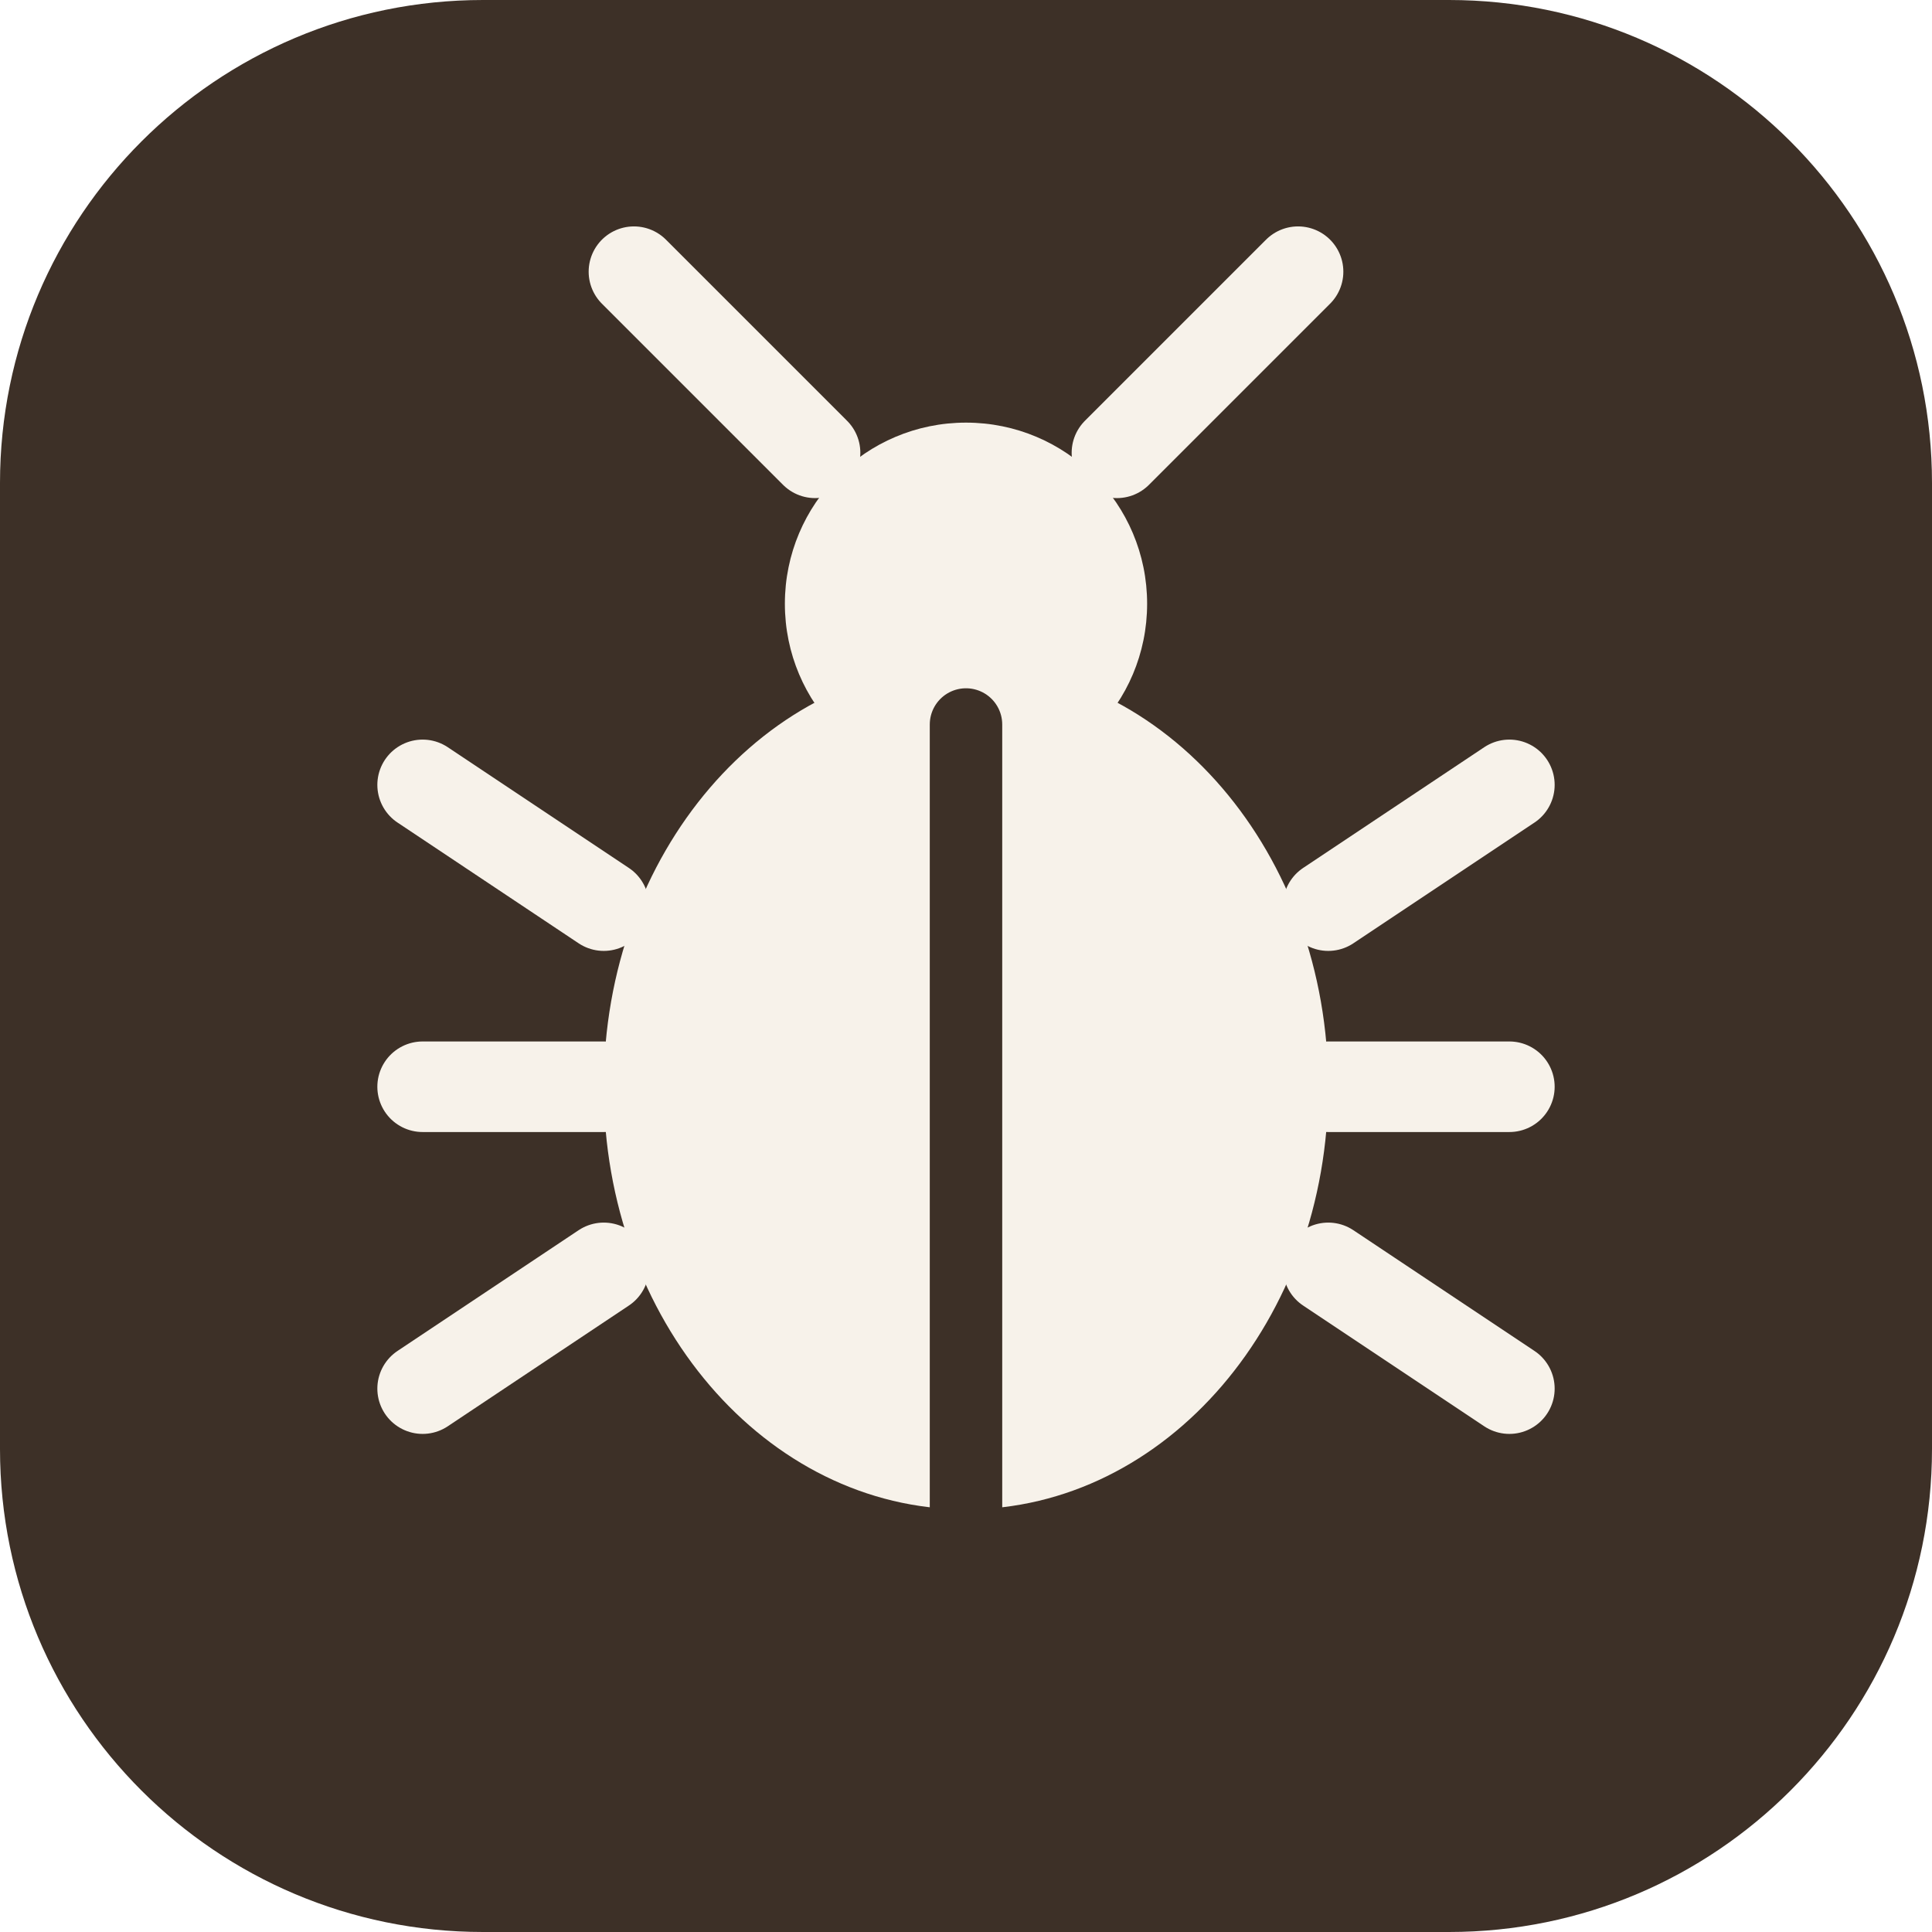
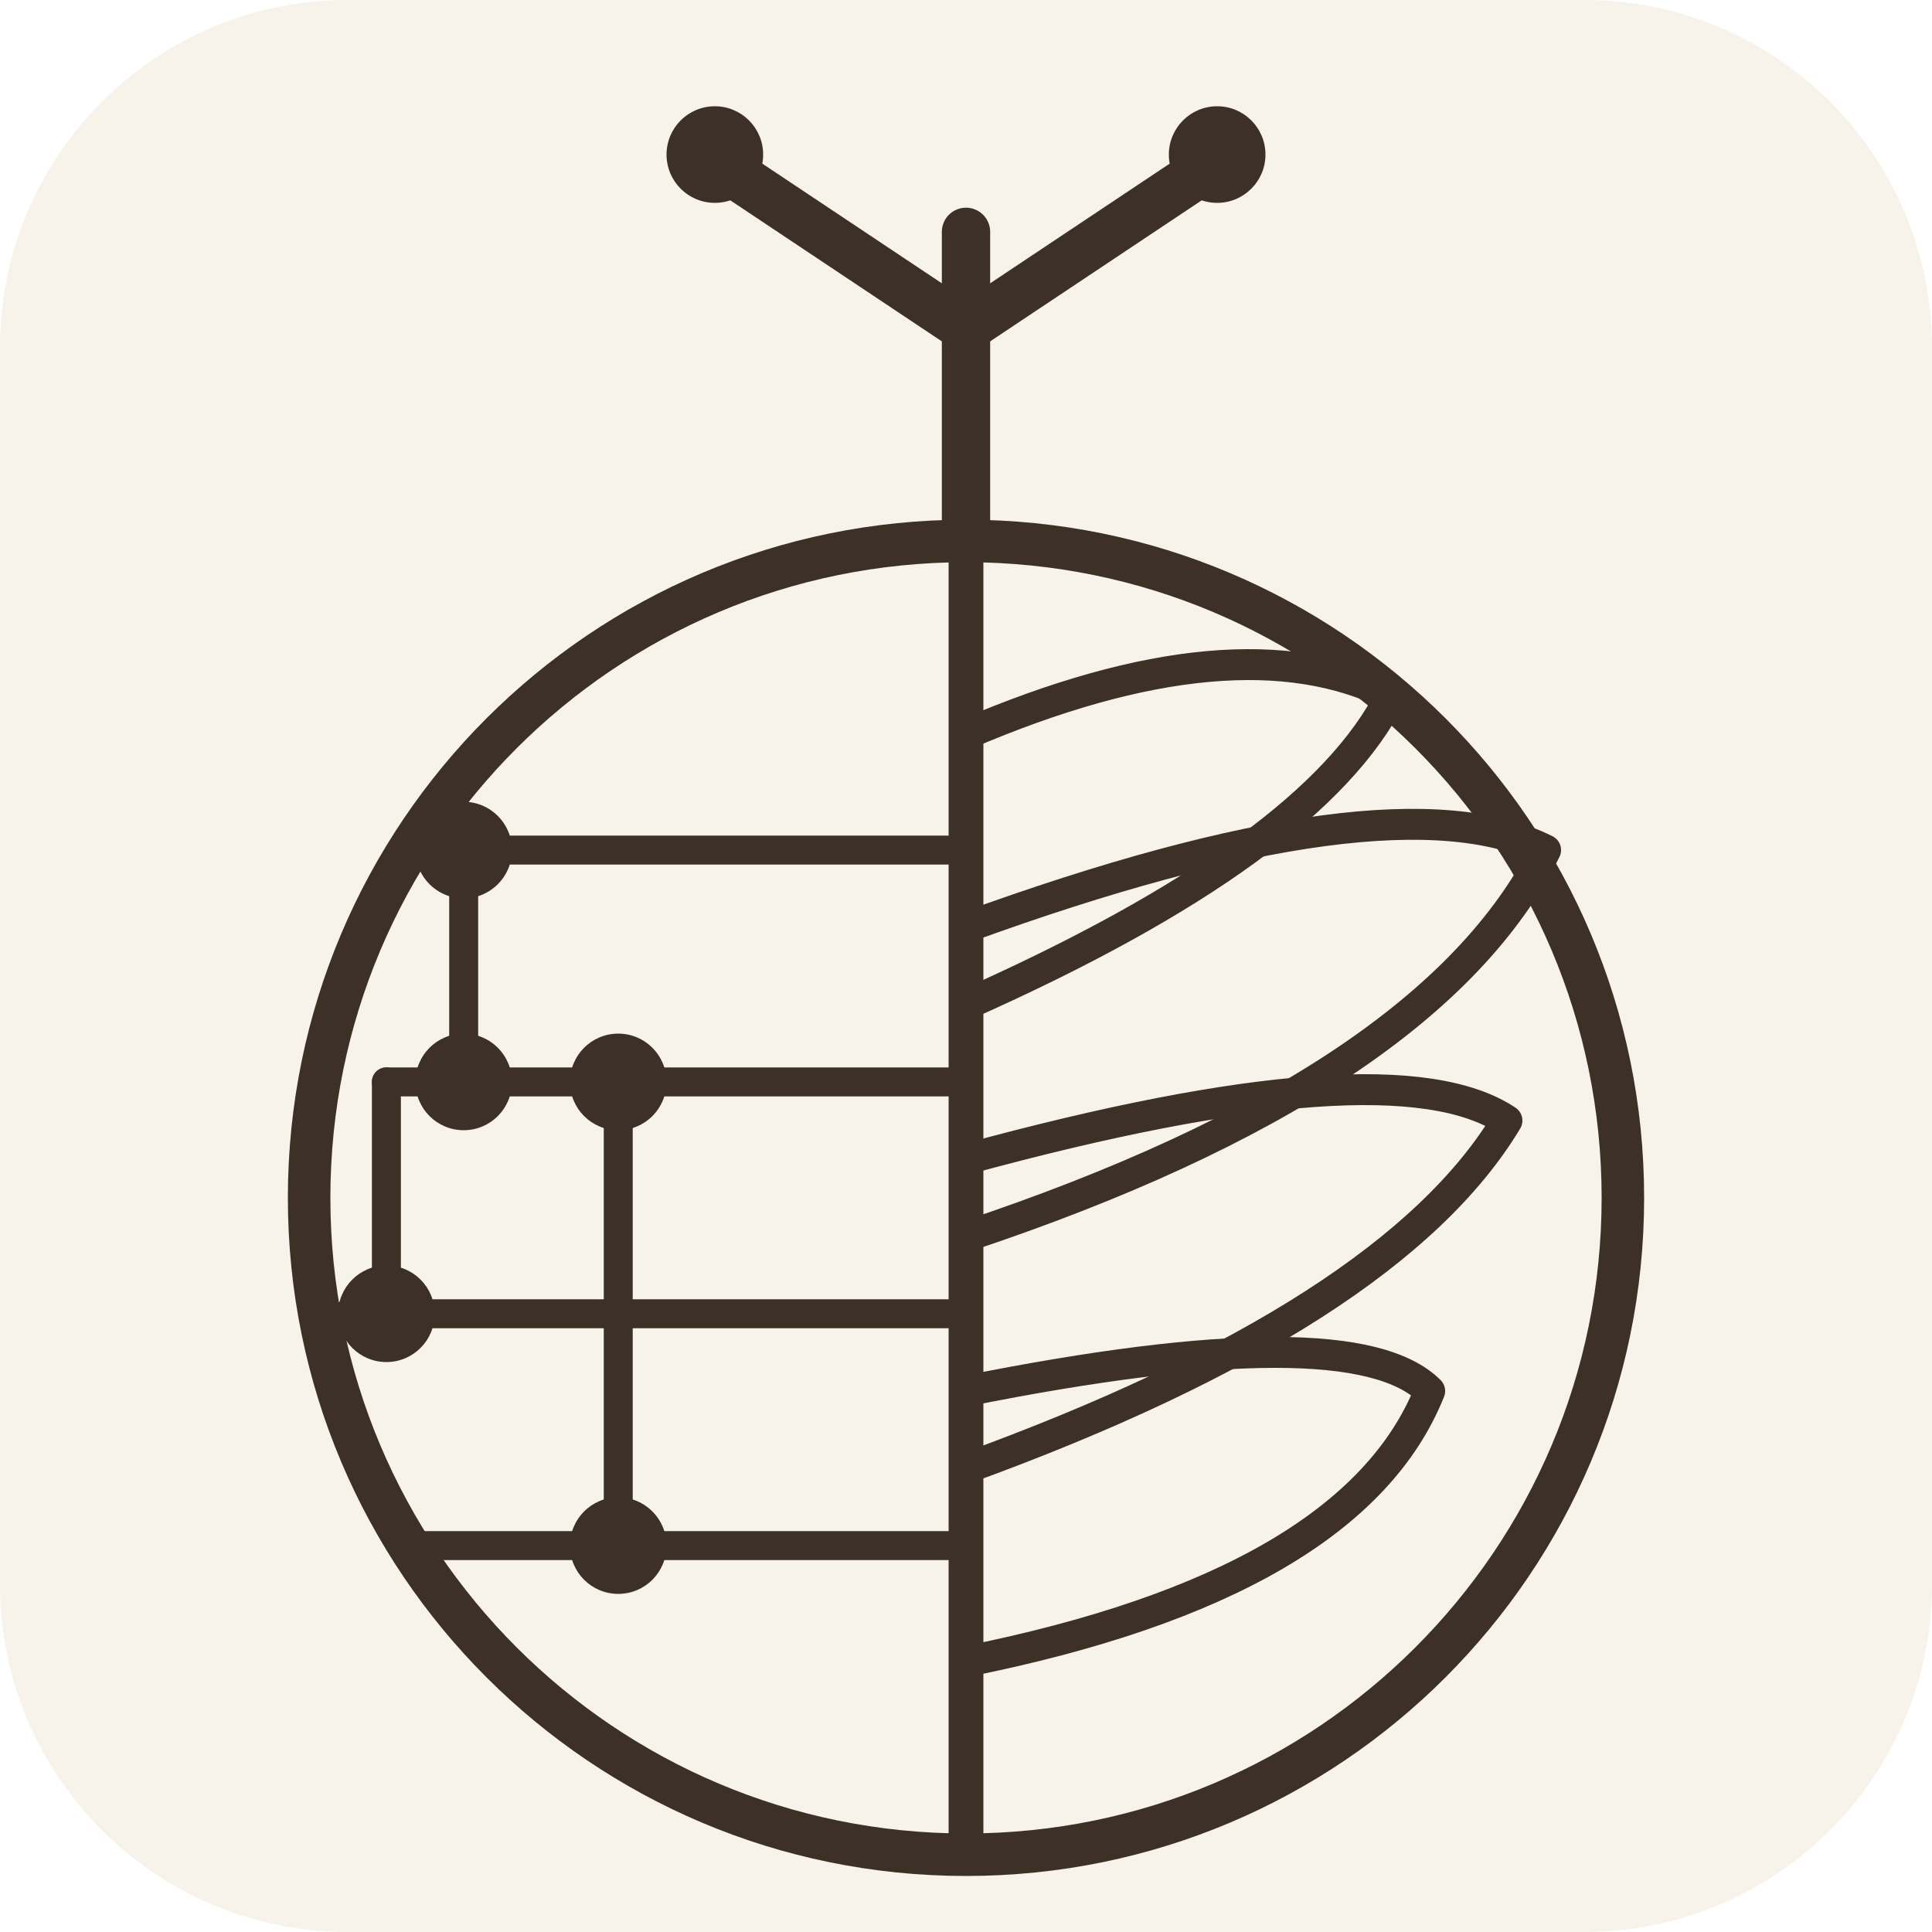
- <svg xmlns="http://www.w3.org/2000/svg" viewBox="0 0 32 32" fill="none">
-   <rect width="32" height="32" rx="8" fill="#3D3027" />
-   <ellipse cx="16" cy="18" rx="6" ry="7" fill="#F7F2EA" />
-   <circle cx="16" cy="10" r="3" fill="#F7F2EA" />
-   <line x1="13.5" y1="7.5" x2="10.5" y2="4.5" stroke="#F7F2EA" stroke-width="1.5" stroke-linecap="round" />
-   <line x1="18.5" y1="7.5" x2="21.5" y2="4.5" stroke="#F7F2EA" stroke-width="1.5" stroke-linecap="round" />
-   <line x1="10" y1="15" x2="7" y2="13" stroke="#F7F2EA" stroke-width="1.5" stroke-linecap="round" />
-   <line x1="10" y1="18" x2="7" y2="18" stroke="#F7F2EA" stroke-width="1.5" stroke-linecap="round" />
-   <line x1="10" y1="21" x2="7" y2="23" stroke="#F7F2EA" stroke-width="1.5" stroke-linecap="round" />
-   <line x1="22" y1="15" x2="25" y2="13" stroke="#F7F2EA" stroke-width="1.5" stroke-linecap="round" />
-   <line x1="22" y1="18" x2="25" y2="18" stroke="#F7F2EA" stroke-width="1.5" stroke-linecap="round" />
-   <line x1="22" y1="21" x2="25" y2="23" stroke="#F7F2EA" stroke-width="1.5" stroke-linecap="round" />
-   <line x1="16" y1="12" x2="16" y2="25" stroke="#3D3027" stroke-width="1.2" stroke-linecap="round" />
+ <svg xmlns="http://www.w3.org/2000/svg" viewBox="0 0 100 100" fill="none">
+   <rect width="100" height="100" rx="18" fill="#F7F2EA" />
+   <line x1="50" y1="12" x2="50" y2="28" stroke="#3D3027" stroke-width="2.5" stroke-linecap="round" />
+   <line x1="50" y1="17" x2="38" y2="9" stroke="#3D3027" stroke-width="2.5" stroke-linecap="round" />
+   <line x1="50" y1="17" x2="62" y2="9" stroke="#3D3027" stroke-width="2.5" stroke-linecap="round" />
+   <circle cx="37" cy="8" r="2.5" fill="#3D3027" />
+   <circle cx="63" cy="8" r="2.5" fill="#3D3027" />
+   <circle cx="50" cy="62" r="34" stroke="#3D3027" stroke-width="2.2" />
+   <line x1="50" y1="28" x2="50" y2="96" stroke="#3D3027" stroke-width="1.8" />
+   <line x1="50" y1="44" x2="24" y2="44" stroke="#3D3027" stroke-width="1.5" stroke-linecap="round" />
+   <line x1="50" y1="56" x2="20" y2="56" stroke="#3D3027" stroke-width="1.5" stroke-linecap="round" />
+   <line x1="50" y1="68" x2="18" y2="68" stroke="#3D3027" stroke-width="1.5" stroke-linecap="round" />
+   <line x1="50" y1="80" x2="22" y2="80" stroke="#3D3027" stroke-width="1.5" stroke-linecap="round" />
+   <line x1="24" y1="44" x2="24" y2="56" stroke="#3D3027" stroke-width="1.5" stroke-linecap="round" />
+   <line x1="20" y1="56" x2="20" y2="68" stroke="#3D3027" stroke-width="1.5" stroke-linecap="round" />
+   <line x1="32" y1="56" x2="32" y2="80" stroke="#3D3027" stroke-width="1.5" stroke-linecap="round" />
+   <circle cx="24" cy="44" r="2.5" fill="#3D3027" />
+   <circle cx="24" cy="56" r="2.5" fill="#3D3027" />
+   <circle cx="20" cy="68" r="2.5" fill="#3D3027" />
+   <circle cx="32" cy="56" r="2.5" fill="#3D3027" />
+   <circle cx="32" cy="80" r="2.5" fill="#3D3027" />
+   <path d="M50 86 Q70 82 74 72 Q70 68 50 72 Z" stroke="#3D3027" stroke-width="1.6" fill="none" stroke-linejoin="round" />
+   <path d="M50 76 Q72 68 78 58 Q72 54 50 60 Z" stroke="#3D3027" stroke-width="1.6" fill="none" stroke-linejoin="round" />
+   <path d="M50 64 Q74 56 80 44 Q72 40 50 48 Z" stroke="#3D3027" stroke-width="1.6" fill="none" stroke-linejoin="round" />
+   <path d="M50 52 Q68 44 72 36 Q64 32 50 38 Z" stroke="#3D3027" stroke-width="1.6" fill="none" stroke-linejoin="round" />
</svg>
